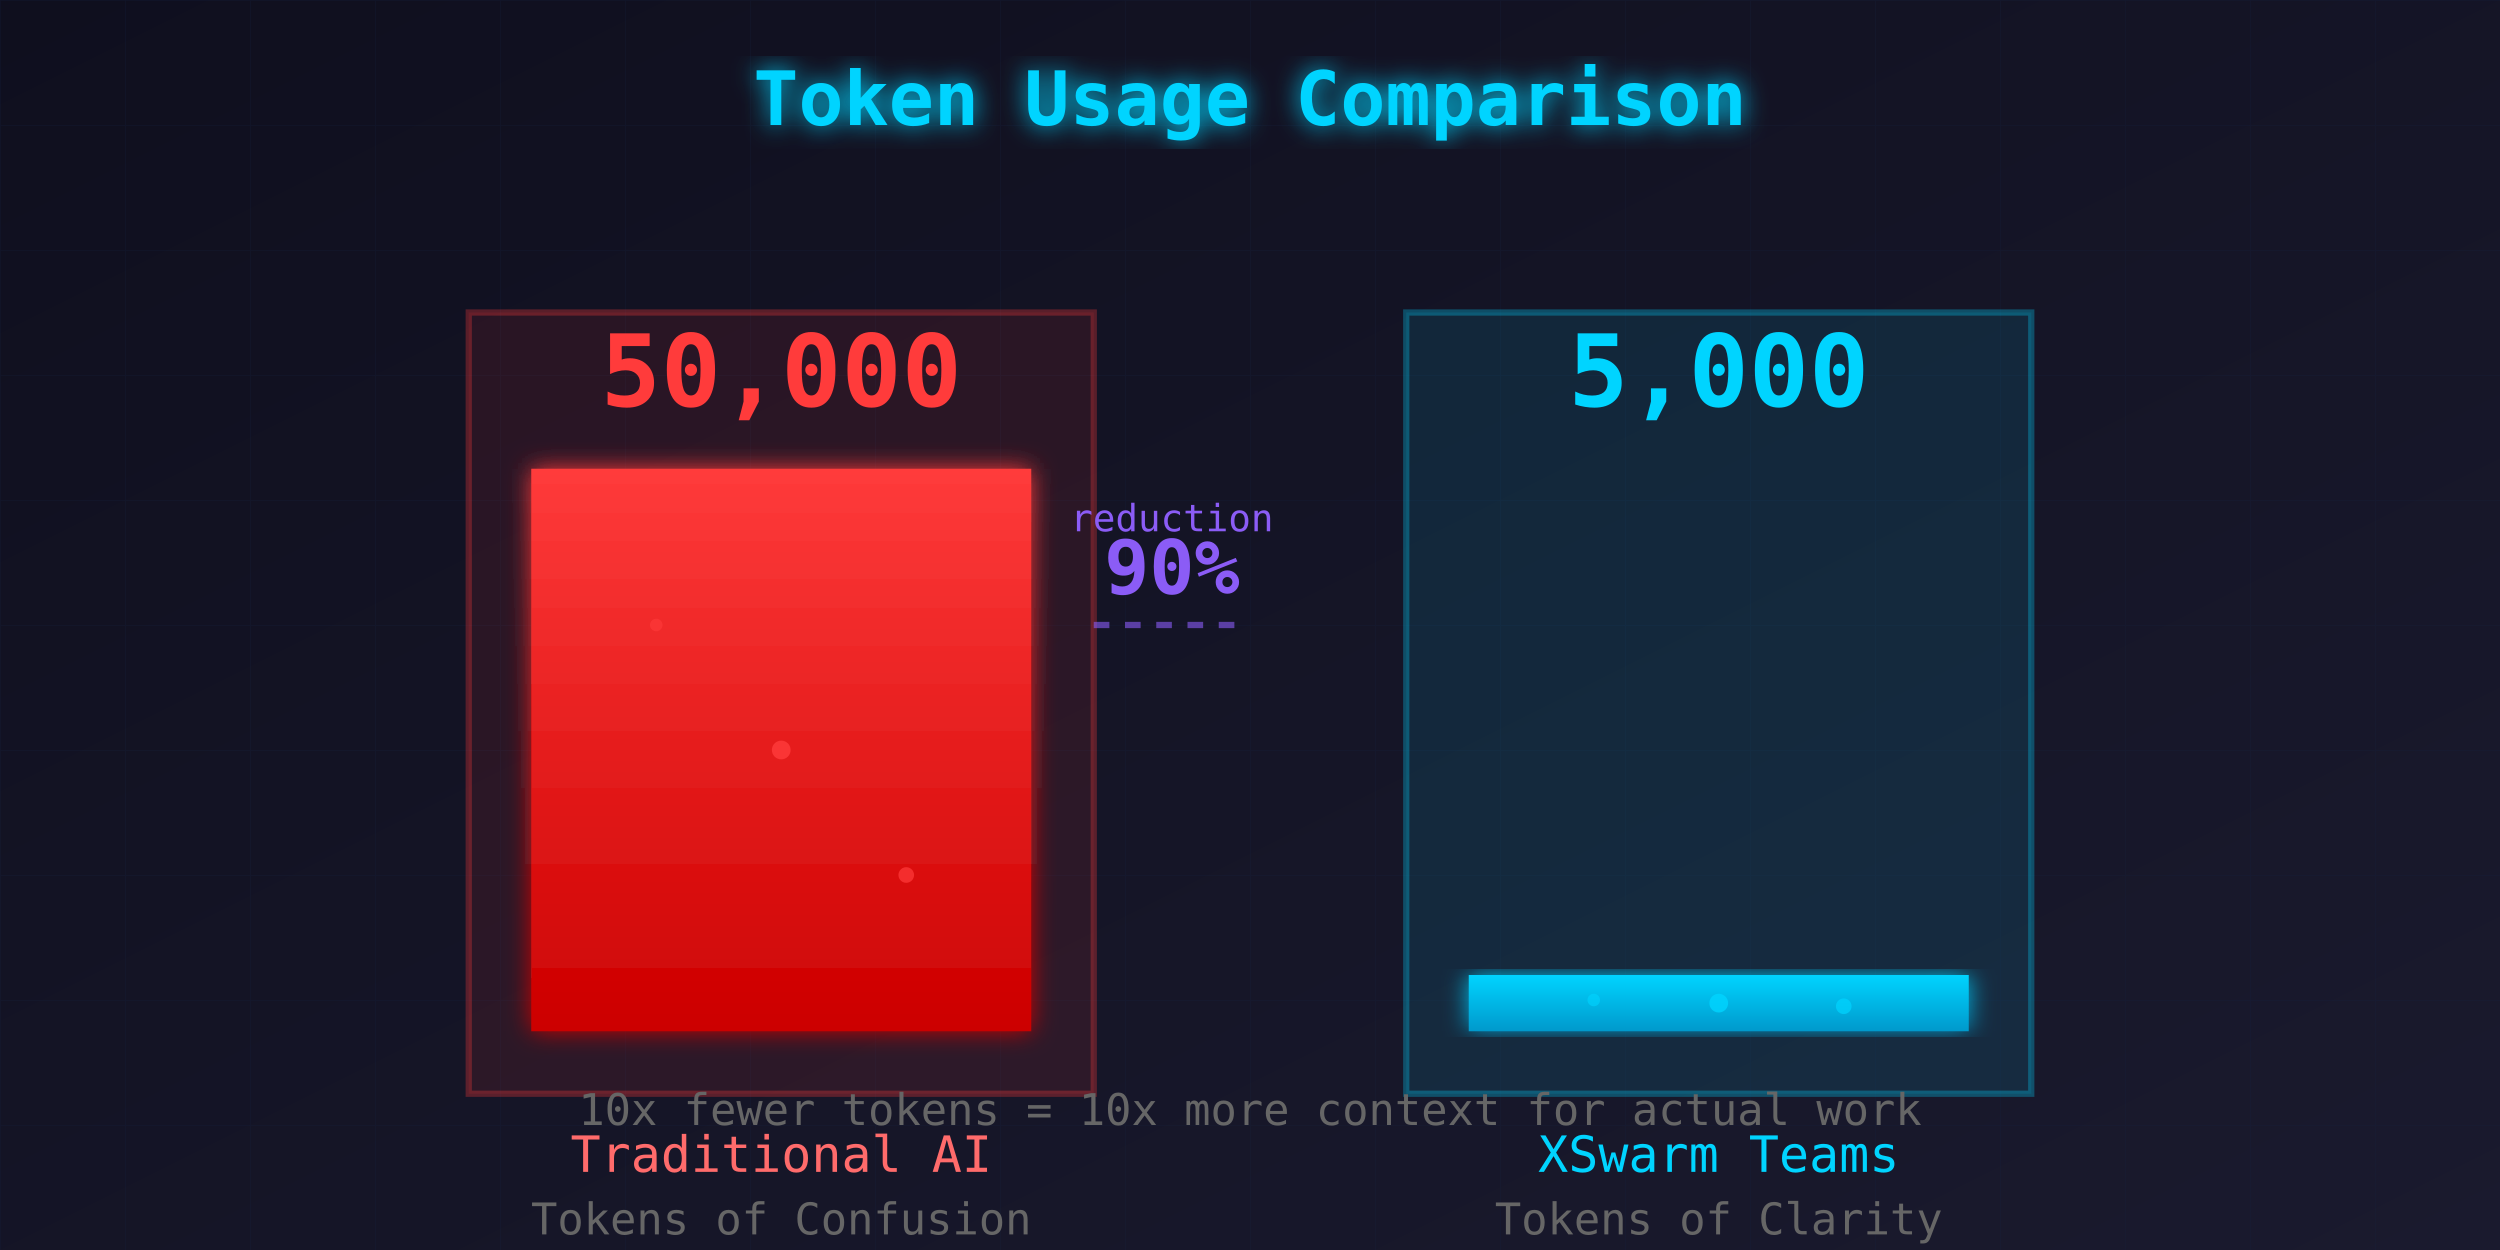
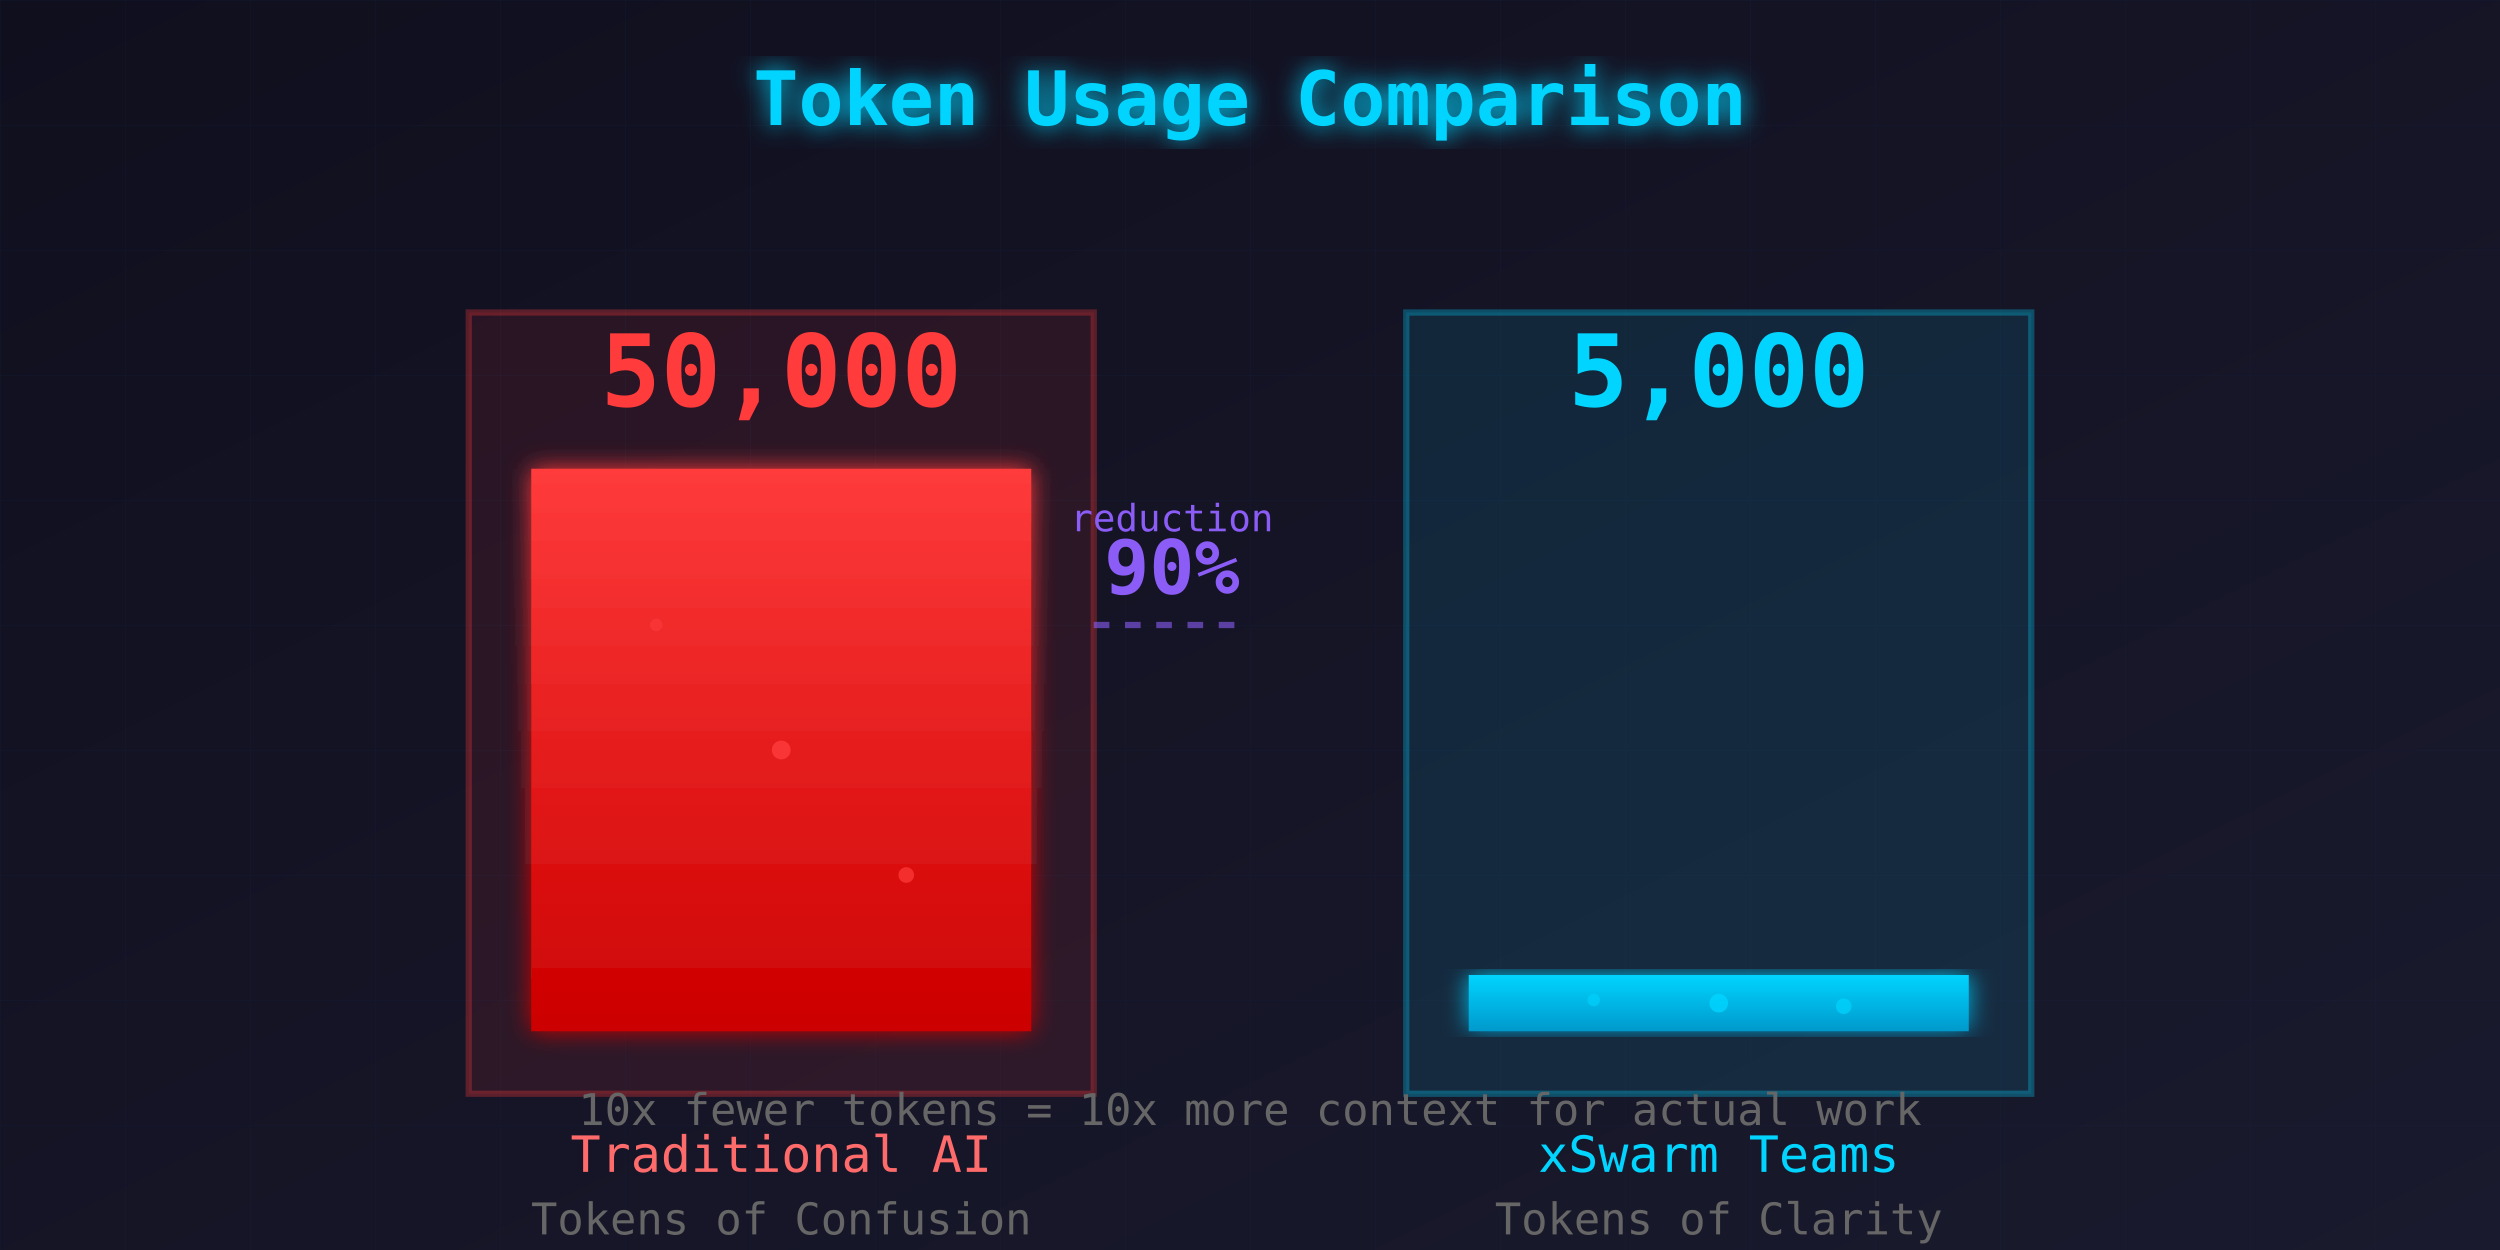
<svg xmlns="http://www.w3.org/2000/svg" width="800" height="400" viewBox="0 0 800 400">
  <defs>
    <linearGradient id="bgGradient" x1="0%" y1="0%" x2="100%" y2="100%">
      <stop offset="0%" style="stop-color:#0f0f1e;stop-opacity:1" />
      <stop offset="100%" style="stop-color:#1a1a2e;stop-opacity:1" />
    </linearGradient>
    <filter id="glow">
      <feGaussianBlur stdDeviation="4" result="coloredBlur" />
      <feMerge>
        <feMergeNode in="coloredBlur" />
        <feMergeNode in="SourceGraphic" />
      </feMerge>
    </filter>
    <pattern id="grid" width="40" height="40" patternUnits="userSpaceOnUse">
      <path d="M 40 0 L 0 0 0 40" fill="none" stroke="#16213e" stroke-width="0.5" opacity="0.3" />
    </pattern>
  </defs>
  <rect width="800" height="400" fill="url(#bgGradient)" />
  <rect width="800" height="400" fill="url(#grid)" />
  <text x="400" y="40" font-family="Orbitron, monospace" font-size="24" font-weight="bold" fill="#00d4ff" text-anchor="middle" filter="url(#glow)">Token Usage Comparison</text>
  <g transform="translate(150, 80)">
    <rect x="0" y="20" width="200" height="250" fill="rgba(255, 59, 59, 0.1)" stroke="rgba(255, 59, 59, 0.3)" stroke-width="2" />
    <rect x="20" y="70" width="160" height="180" fill="url(#traditionalGradient)" filter="url(#glow)" />
    <defs>
      <linearGradient id="traditionalGradient" x1="0%" y1="0%" x2="0%" y2="100%">
        <stop offset="0%" style="stop-color:#ff3b3b;stop-opacity:1" />
        <stop offset="100%" style="stop-color:#cc0000;stop-opacity:1" />
      </linearGradient>
    </defs>
    <text x="100" y="50" font-family="JetBrains Mono, monospace" font-size="32" font-weight="bold" fill="#ff3b3b" text-anchor="middle">50,000</text>
    <text x="100" y="295" font-family="Orbitron, monospace" font-size="16" fill="#ff6b6b" text-anchor="middle">Traditional AI</text>
    <text x="100" y="315" font-family="JetBrains Mono, monospace" font-size="14" fill="#666" text-anchor="middle">Tokens of Confusion</text>
    <circle cx="100" cy="160" r="3" fill="#ff3b3b" opacity="0.8">
      <animate attributeName="opacity" values="0.8;0.3;0.8" dur="2s" repeatCount="indefinite" />
    </circle>
    <circle cx="60" cy="120" r="2" fill="#ff3b3b" opacity="0.6">
      <animate attributeName="opacity" values="0.6;0.2;0.6" dur="1.5s" repeatCount="indefinite" />
    </circle>
    <circle cx="140" cy="200" r="2.5" fill="#ff3b3b" opacity="0.7">
      <animate attributeName="opacity" values="0.7;0.3;0.7" dur="1.8s" repeatCount="indefinite" />
    </circle>
  </g>
  <g transform="translate(450, 80)">
    <rect x="0" y="20" width="200" height="250" fill="rgba(0, 212, 255, 0.1)" stroke="rgba(0, 212, 255, 0.3)" stroke-width="2" />
-     <rect x="20" y="232" width="160" height="18" fill="url(#xswarmGradient)" filter="url(#glow)" />
+     <rect x="20" y="232" width="160" height="18" fill="url(#xSwarmGradient)" filter="url(#glow)" />
    <defs>
-       <linearGradient id="xswarmGradient" x1="0%" y1="0%" x2="0%" y2="100%">
+       <linearGradient id="xSwarmGradient" x1="0%" y1="0%" x2="0%" y2="100%">
        <stop offset="0%" style="stop-color:#00d4ff;stop-opacity:1" />
        <stop offset="100%" style="stop-color:#0099cc;stop-opacity:1" />
      </linearGradient>
    </defs>
    <text x="100" y="50" font-family="JetBrains Mono, monospace" font-size="32" font-weight="bold" fill="#00d4ff" text-anchor="middle">5,000</text>
-     <text x="100" y="295" font-family="Orbitron, monospace" font-size="16" fill="#00d4ff" text-anchor="middle">XSwarm Teams</text>
+     <text x="100" y="295" font-family="Orbitron, monospace" font-size="16" fill="#00d4ff" text-anchor="middle">xSwarm Teams</text>
    <text x="100" y="315" font-family="JetBrains Mono, monospace" font-size="14" fill="#666" text-anchor="middle">Tokens of Clarity</text>
    <circle cx="100" cy="241" r="3" fill="#00d4ff" opacity="0.8">
      <animate attributeName="opacity" values="0.8;0.3;0.8" dur="2s" repeatCount="indefinite" />
    </circle>
    <circle cx="60" cy="240" r="2" fill="#00d4ff" opacity="0.6">
      <animate attributeName="opacity" values="0.6;0.2;0.6" dur="1.5s" repeatCount="indefinite" />
    </circle>
    <circle cx="140" cy="242" r="2.5" fill="#00d4ff" opacity="0.7">
      <animate attributeName="opacity" values="0.7;0.3;0.7" dur="1.8s" repeatCount="indefinite" />
    </circle>
  </g>
  <g transform="translate(350, 200)">
    <path d="M 0 0 L 50 0" stroke="#8b5cf6" stroke-width="2" stroke-dasharray="5,5" opacity="0.6" />
    <text x="25" y="-10" font-family="JetBrains Mono, monospace" font-size="24" font-weight="bold" fill="#8b5cf6" text-anchor="middle">90%</text>
    <text x="25" y="-30" font-family="JetBrains Mono, monospace" font-size="12" fill="#8b5cf6" text-anchor="middle">reduction</text>
  </g>
  <g transform="translate(400, 360)">
    <text x="0" y="0" font-family="JetBrains Mono, monospace" font-size="14" fill="#666" text-anchor="middle">10x fewer tokens = 10x more context for actual work</text>
  </g>
</svg>
